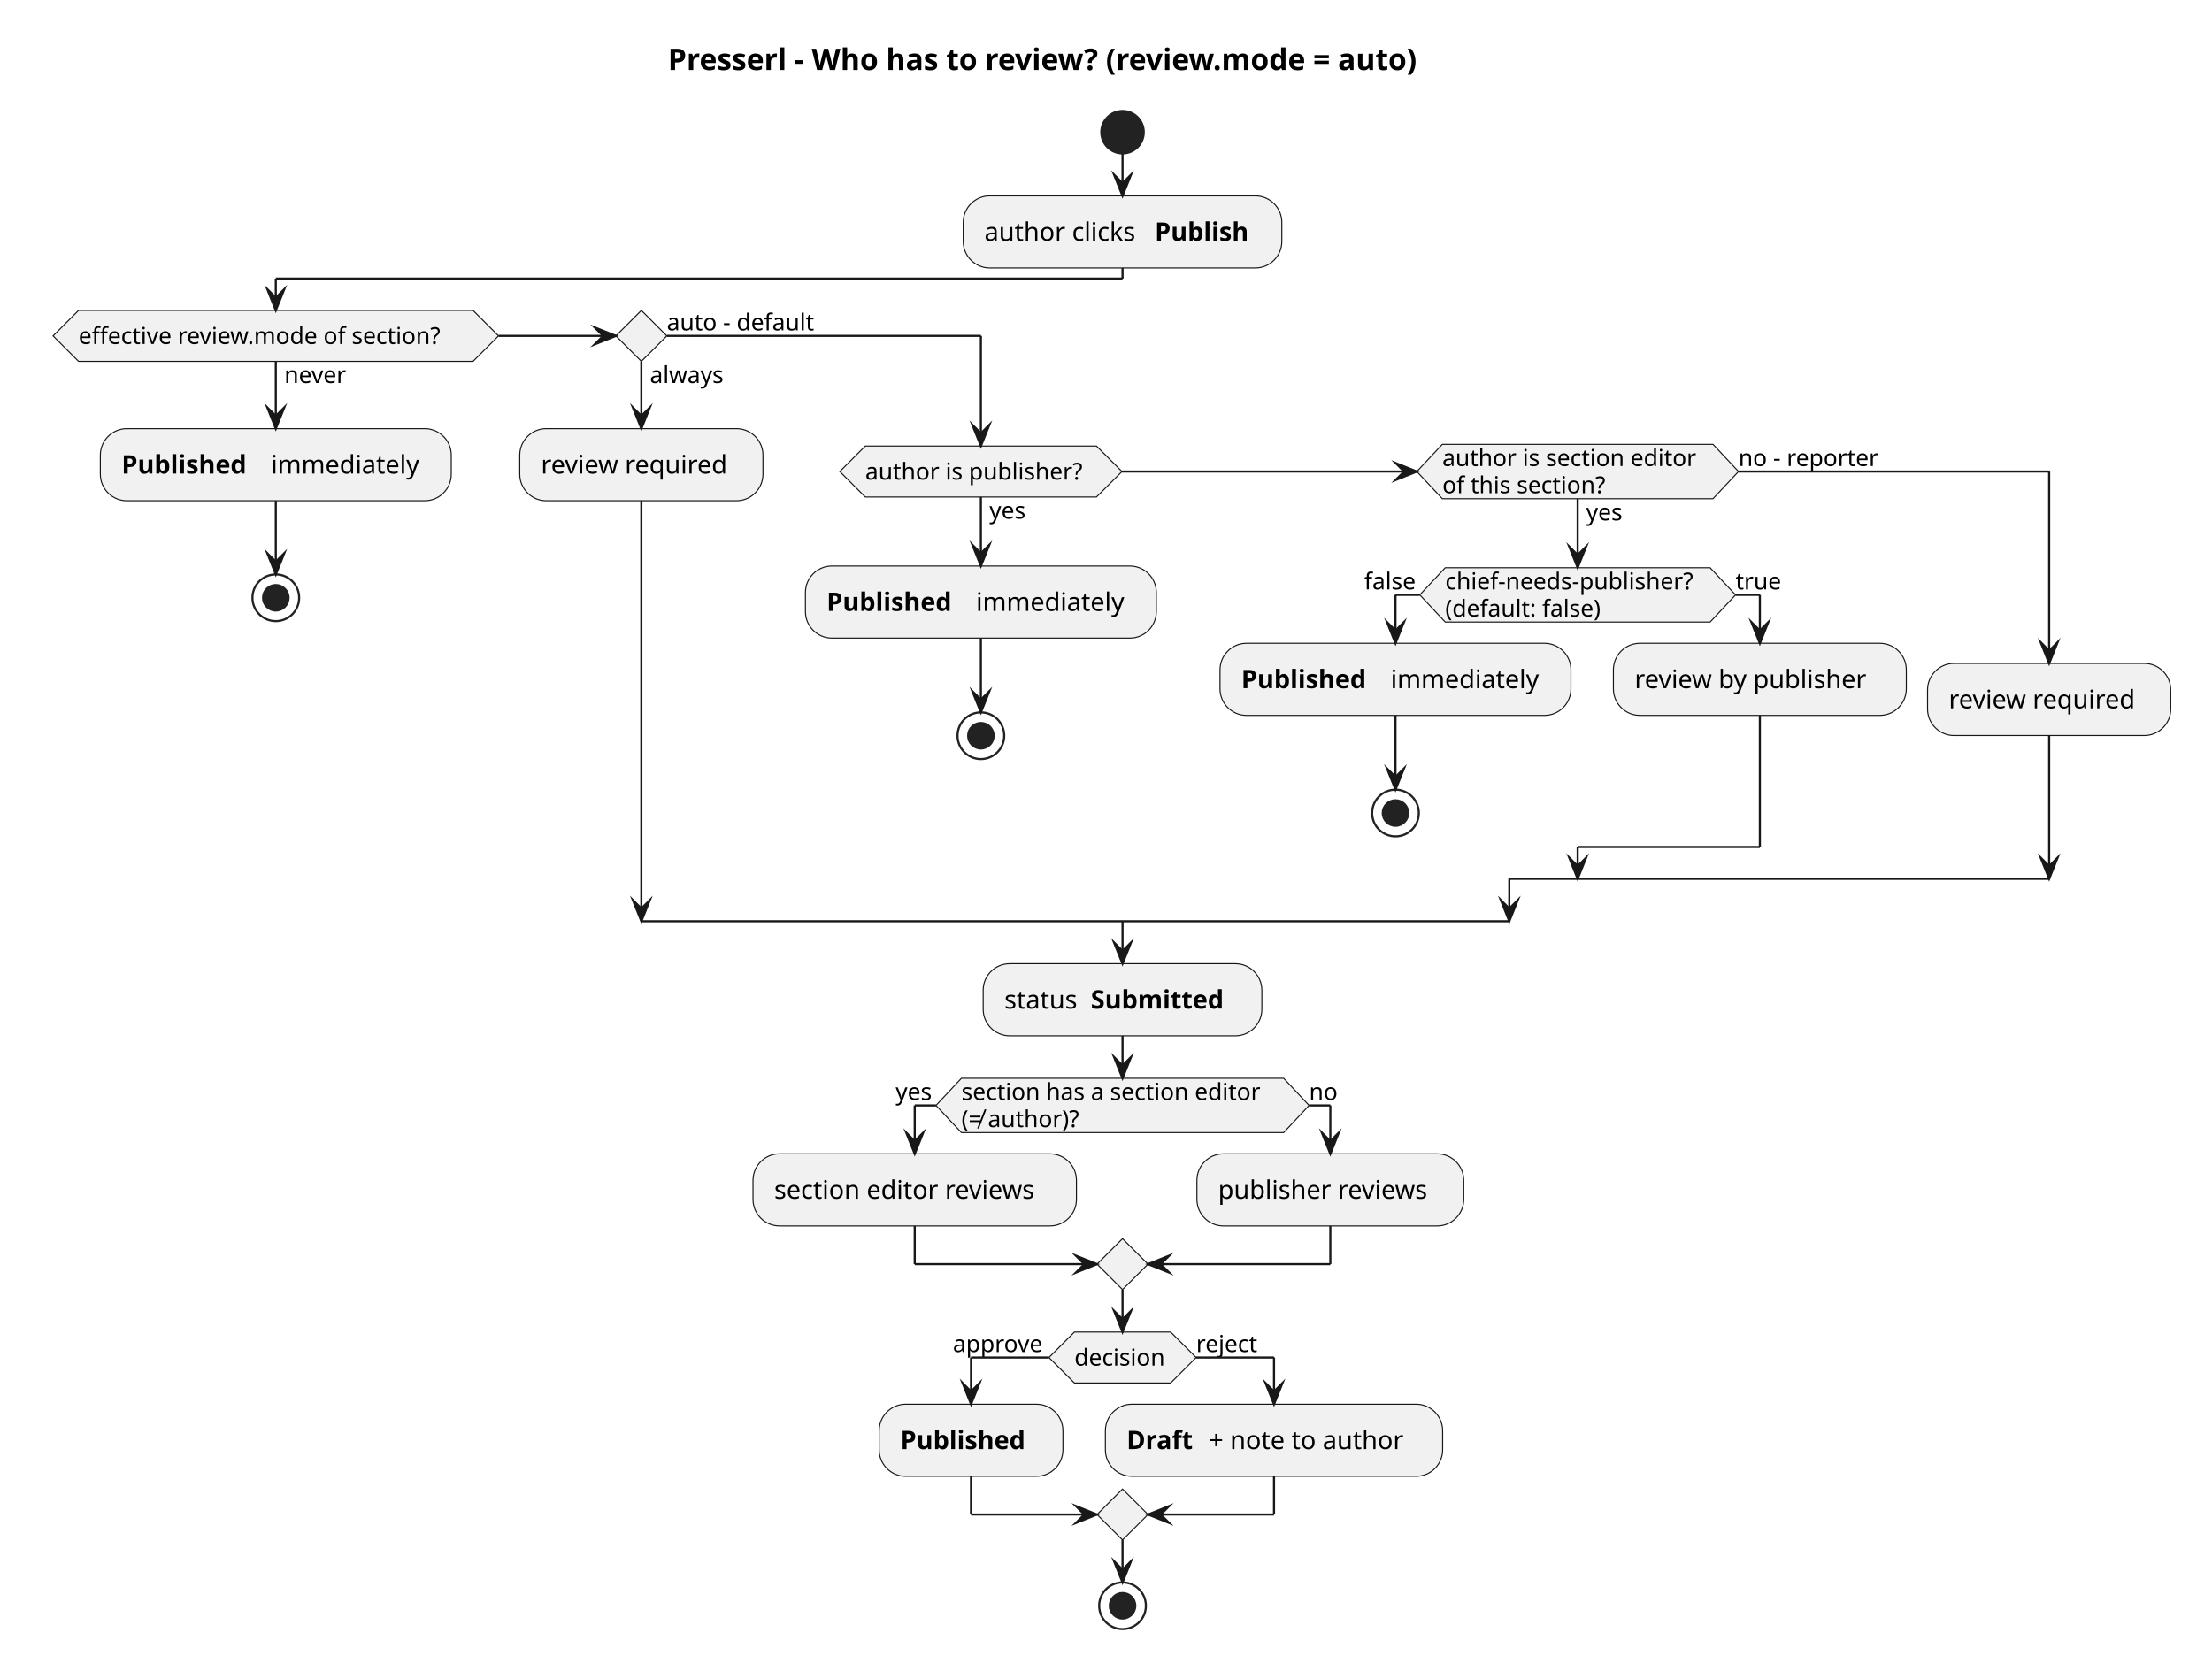
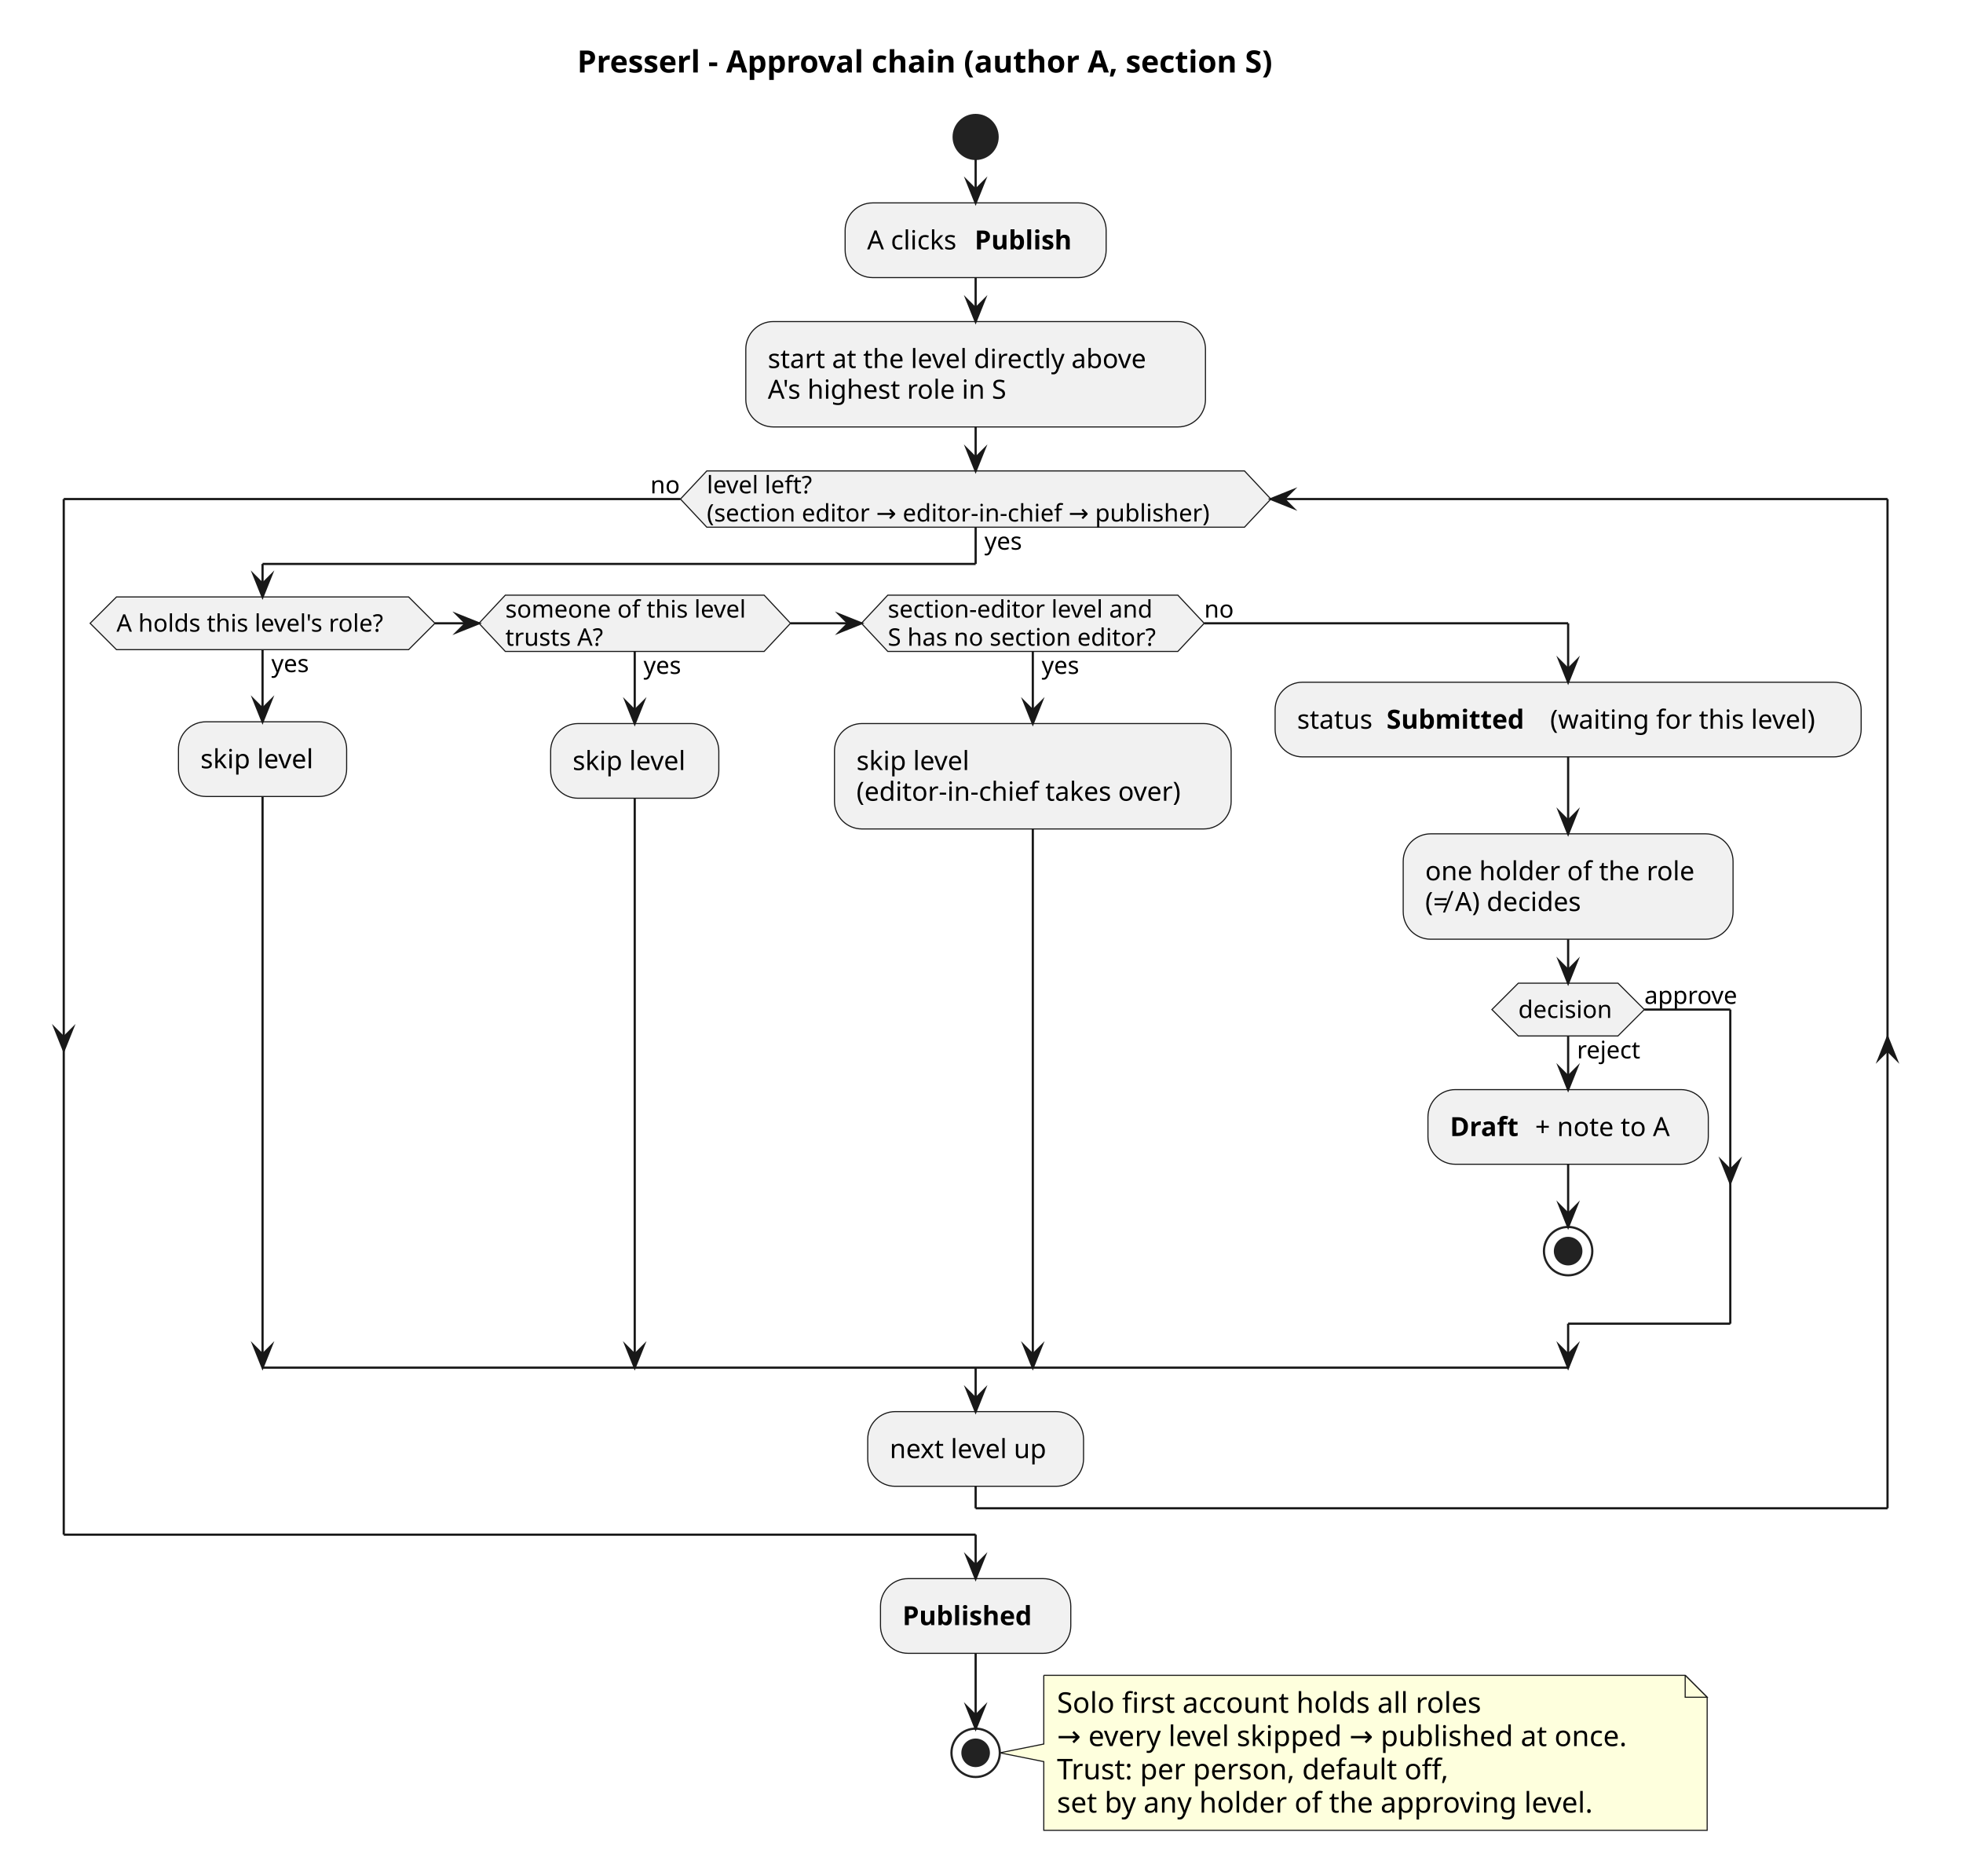
- <svg xmlns="http://www.w3.org/2000/svg" contentStyleType="text/css" data-diagram-type="ACTIVITY" height="787px" preserveAspectRatio="none" style="width:1042px;height:787px;background:#FFFFFF;" version="1.1" viewBox="0 0 1042 787" width="1042px" zoomAndPan="magnify">
+ <svg xmlns="http://www.w3.org/2000/svg" contentStyleType="text/css" data-diagram-type="ACTIVITY" height="853px" preserveAspectRatio="none" style="width:893px;height:853px;background:#FFFFFF;" version="1.1" viewBox="0 0 893 853" width="893px" zoomAndPan="magnify">
  <defs />
  <g>
    <g class="title" data-source-line="1">
-       <text fill="#000000" font-family="Sans-Serif" font-size="14" font-weight="700" lengthAdjust="spacing" textLength="411.332" x="314.617" y="32.995">Presserl - Who has to review? (review.mode = auto)</text>
+       <text fill="#000000" font-family="Sans-Serif" font-size="14" font-weight="700" lengthAdjust="spacing" textLength="366.536" x="262.565" y="32.995">Presserl - Approval chain (author A, section S)</text>
    </g>
-     <ellipse cx="528.783" cy="62.297" fill="#222222" rx="10" ry="10" style="stroke:#222222;stroke-width:1;" />
-     <rect fill="#F1F1F1" height="33.969" rx="12.5" ry="12.5" style="stroke:#181818;stroke-width:0.5;" width="150.078" x="453.744" y="92.297" />
-     <text fill="#000000" font-family="Sans-Serif" font-size="12" lengthAdjust="spacing" textLength="76.424" x="463.744" y="113.436">author clicks</text>
-     <text fill="#000000" font-family="Sans-Serif" font-size="12" font-weight="700" lengthAdjust="spacing" textLength="49.84" x="543.983" y="113.436">Publish</text>
-     <polygon fill="#F1F1F1" points="37,146.266,222.834,146.266,234.834,158.266,222.834,170.266,37,170.266,25,158.266,37,146.266" style="stroke:#181818;stroke-width:0.5;stroke-linejoin:miter;stroke-miterlimit:10;" />
-     <text fill="#000000" font-family="Sans-Serif" font-size="11" lengthAdjust="spacing" textLength="31.539" x="133.917" y="180.476">never</text>
-     <text fill="#000000" font-family="Sans-Serif" font-size="11" lengthAdjust="spacing" textLength="185.834" x="37" y="162.074">effective review.mode of section?</text>
-     <rect fill="#F1F1F1" height="33.969" rx="12.5" ry="12.5" style="stroke:#181818;stroke-width:0.5;" width="165.307" x="47.264" y="201.976" />
-     <text fill="#000000" font-family="Sans-Serif" font-size="12" font-weight="700" lengthAdjust="spacing" textLength="66.568" x="57.264" y="223.115">Published</text>
-     <text fill="#000000" font-family="Sans-Serif" font-size="12" lengthAdjust="spacing" textLength="74.924" x="127.647" y="223.115">immediately</text>
-     <ellipse cx="129.917" cy="281.655" fill="none" rx="11" ry="11" style="stroke:#222222;stroke-width:1;" />
-     <ellipse cx="129.917" cy="281.655" fill="#222222" rx="6" ry="6" style="stroke:#222222;stroke-width:1;" />
-     <polygon fill="#F1F1F1" points="302.12,146.266,302.12,146.266,314.12,158.266,302.12,170.266,302.12,170.266,290.12,158.266,302.12,146.266" style="stroke:#181818;stroke-width:0.5;stroke-linejoin:miter;stroke-miterlimit:10;" />
-     <text fill="#000000" font-family="Sans-Serif" font-size="11" lengthAdjust="spacing" textLength="37.775" x="306.12" y="180.476">always</text>
-     <text fill="#000000" font-family="Sans-Serif" font-size="11" lengthAdjust="spacing" textLength="74.422" x="314.12" y="155.671">auto - default</text>
-     <rect fill="#F1F1F1" height="33.969" rx="12.5" ry="12.5" style="stroke:#181818;stroke-width:0.5;" width="114.57" x="244.834" y="201.976" />
-     <text fill="#000000" font-family="Sans-Serif" font-size="12" lengthAdjust="spacing" textLength="94.57" x="254.834" y="223.115">review required</text>
-     <polygon fill="#F1F1F1" points="407.603,210.177,516.513,210.177,528.513,222.177,516.513,234.177,407.603,234.177,395.603,222.177,407.603,210.177" style="stroke:#181818;stroke-width:0.5;stroke-linejoin:miter;stroke-miterlimit:10;" />
-     <text fill="#000000" font-family="Sans-Serif" font-size="11" lengthAdjust="spacing" textLength="19.008" x="466.058" y="244.388">yes</text>
-     <text fill="#000000" font-family="Sans-Serif" font-size="11" lengthAdjust="spacing" textLength="108.91" x="407.603" y="225.985">author is publisher?</text>
-     <rect fill="#F1F1F1" height="33.969" rx="12.5" ry="12.5" style="stroke:#181818;stroke-width:0.5;" width="165.307" x="379.405" y="266.692" />
-     <text fill="#000000" font-family="Sans-Serif" font-size="12" font-weight="700" lengthAdjust="spacing" textLength="66.568" x="389.405" y="287.831">Published</text>
-     <text fill="#000000" font-family="Sans-Serif" font-size="12" lengthAdjust="spacing" textLength="74.924" x="459.788" y="287.831">immediately</text>
-     <ellipse cx="462.058" cy="346.661" fill="none" rx="11" ry="11" style="stroke:#222222;stroke-width:1;" />
-     <ellipse cx="462.058" cy="346.661" fill="#222222" rx="6" ry="6" style="stroke:#222222;stroke-width:1;" />
-     <polygon fill="#F1F1F1" points="679.428,209.373,806.944,209.373,818.944,222.177,806.944,234.982,679.428,234.982,667.428,222.177,679.428,209.373" style="stroke:#181818;stroke-width:0.5;stroke-linejoin:miter;stroke-miterlimit:10;" />
-     <text fill="#000000" font-family="Sans-Serif" font-size="11" lengthAdjust="spacing" textLength="19.008" x="747.186" y="245.192">yes</text>
-     <text fill="#000000" font-family="Sans-Serif" font-size="11" lengthAdjust="spacing" textLength="127.515" x="679.428" y="219.583">author is section editor</text>
-     <text fill="#000000" font-family="Sans-Serif" font-size="11" lengthAdjust="spacing" textLength="83.123" x="679.428" y="232.388">of this section?</text>
-     <text fill="#000000" font-family="Sans-Serif" font-size="11" lengthAdjust="spacing" textLength="69.792" x="818.944" y="219.583">no - reporter</text>
-     <polygon fill="#F1F1F1" points="680.809,267.497,805.563,267.497,817.563,280.302,805.563,293.106,680.809,293.106,668.809,280.302,680.809,267.497" style="stroke:#181818;stroke-width:0.5;stroke-linejoin:miter;stroke-miterlimit:10;" />
-     <text fill="#000000" font-family="Sans-Serif" font-size="11" lengthAdjust="spacing" textLength="124.754" x="680.809" y="277.707">chief-needs-publisher?</text>
-     <text fill="#000000" font-family="Sans-Serif" font-size="11" lengthAdjust="spacing" textLength="80.658" x="680.809" y="290.512">(default: false)</text>
-     <text fill="#000000" font-family="Sans-Serif" font-size="11" lengthAdjust="spacing" textLength="26.168" x="642.641" y="277.707">false</text>
-     <text fill="#000000" font-family="Sans-Serif" font-size="11" lengthAdjust="spacing" textLength="22.575" x="817.563" y="277.707">true</text>
-     <rect fill="#F1F1F1" height="33.969" rx="12.5" ry="12.5" style="stroke:#181818;stroke-width:0.5;" width="165.307" x="574.711" y="303.106" />
-     <text fill="#000000" font-family="Sans-Serif" font-size="12" font-weight="700" lengthAdjust="spacing" textLength="66.568" x="584.711" y="324.245">Published</text>
-     <text fill="#000000" font-family="Sans-Serif" font-size="12" lengthAdjust="spacing" textLength="74.924" x="655.094" y="324.245">immediately</text>
-     <ellipse cx="657.365" cy="383.075" fill="none" rx="11" ry="11" style="stroke:#222222;stroke-width:1;" />
-     <ellipse cx="657.365" cy="383.075" fill="#222222" rx="6" ry="6" style="stroke:#222222;stroke-width:1;" />
-     <rect fill="#F1F1F1" height="33.969" rx="12.5" ry="12.5" style="stroke:#181818;stroke-width:0.5;" width="137.978" x="760.018" y="303.106" />
-     <text fill="#000000" font-family="Sans-Serif" font-size="12" lengthAdjust="spacing" textLength="117.978" x="770.018" y="324.245">review by publisher</text>
-     <rect fill="#F1F1F1" height="33.969" rx="12.5" ry="12.5" style="stroke:#181818;stroke-width:0.5;" width="114.57" x="907.997" y="312.595" />
-     <text fill="#000000" font-family="Sans-Serif" font-size="12" lengthAdjust="spacing" textLength="94.57" x="917.997" y="333.733">review required</text>
-     <rect fill="#F1F1F1" height="33.969" rx="12.5" ry="12.5" style="stroke:#181818;stroke-width:0.5;" width="131.281" x="463.143" y="454.075" />
-     <text fill="#000000" font-family="Sans-Serif" font-size="12" lengthAdjust="spacing" textLength="36.873" x="473.143" y="475.214">status</text>
-     <text fill="#000000" font-family="Sans-Serif" font-size="12" font-weight="700" lengthAdjust="spacing" textLength="70.594" x="513.83" y="475.214">Submitted</text>
-     <polygon fill="#F1F1F1" points="452.895,508.044,604.672,508.044,616.672,520.849,604.672,533.653,452.895,533.653,440.895,520.849,452.895,508.044" style="stroke:#181818;stroke-width:0.5;stroke-linejoin:miter;stroke-miterlimit:10;" />
-     <text fill="#000000" font-family="Sans-Serif" font-size="11" lengthAdjust="spacing" textLength="151.776" x="452.895" y="518.254">section has a section editor</text>
-     <text fill="#000000" font-family="Sans-Serif" font-size="11" lengthAdjust="spacing" textLength="63.384" x="452.895" y="531.059">(≠ author)?</text>
-     <text fill="#000000" font-family="Sans-Serif" font-size="11" lengthAdjust="spacing" textLength="19.008" x="421.887" y="518.254">yes</text>
-     <text fill="#000000" font-family="Sans-Serif" font-size="11" lengthAdjust="spacing" textLength="13.702" x="616.672" y="518.254">no</text>
-     <rect fill="#F1F1F1" height="33.969" rx="12.5" ry="12.5" style="stroke:#181818;stroke-width:0.5;" width="152.363" x="354.714" y="543.653" />
-     <text fill="#000000" font-family="Sans-Serif" font-size="12" lengthAdjust="spacing" textLength="132.363" x="364.714" y="564.792">section editor reviews</text>
-     <rect fill="#F1F1F1" height="33.969" rx="12.5" ry="12.5" style="stroke:#181818;stroke-width:0.5;" width="125.697" x="563.823" y="543.653" />
-     <text fill="#000000" font-family="Sans-Serif" font-size="12" lengthAdjust="spacing" textLength="105.697" x="573.823" y="564.792">publisher reviews</text>
-     <polygon fill="#F1F1F1" points="528.783,583.622,540.783,595.622,528.783,607.622,516.783,595.622,528.783,583.622" style="stroke:#181818;stroke-width:0.5;stroke-linejoin:miter;stroke-miterlimit:10;" />
-     <polygon fill="#F1F1F1" points="506.112,627.622,551.455,627.622,563.455,639.622,551.455,651.622,506.112,651.622,494.112,639.622,506.112,627.622" style="stroke:#181818;stroke-width:0.5;stroke-linejoin:miter;stroke-miterlimit:10;" />
-     <text fill="#000000" font-family="Sans-Serif" font-size="11" lengthAdjust="spacing" textLength="45.343" x="506.112" y="643.43">decision</text>
-     <text fill="#000000" font-family="Sans-Serif" font-size="11" lengthAdjust="spacing" textLength="45.235" x="448.877" y="637.028">approve</text>
-     <text fill="#000000" font-family="Sans-Serif" font-size="11" lengthAdjust="spacing" textLength="31.475" x="563.455" y="637.028">reject</text>
-     <rect fill="#F1F1F1" height="33.969" rx="12.5" ry="12.5" style="stroke:#181818;stroke-width:0.5;" width="86.568" x="414.139" y="661.622" />
-     <text fill="#000000" font-family="Sans-Serif" font-size="12" font-weight="700" lengthAdjust="spacing" textLength="66.568" x="424.139" y="682.761">Published</text>
-     <rect fill="#F1F1F1" height="33.969" rx="12.5" ry="12.5" style="stroke:#181818;stroke-width:0.5;" width="158.873" x="520.707" y="661.622" />
-     <text fill="#000000" font-family="Sans-Serif" font-size="12" font-weight="700" lengthAdjust="spacing" textLength="34.934" x="530.707" y="682.761">Draft</text>
-     <text fill="#000000" font-family="Sans-Serif" font-size="12" lengthAdjust="spacing" textLength="100.125" x="569.455" y="682.761">+ note to author</text>
-     <polygon fill="#F1F1F1" points="528.783,701.591,540.783,713.591,528.783,725.591,516.783,713.591,528.783,701.591" style="stroke:#181818;stroke-width:0.5;stroke-linejoin:miter;stroke-miterlimit:10;" />
-     <ellipse cx="528.783" cy="756.591" fill="none" rx="11" ry="11" style="stroke:#222222;stroke-width:1;" />
-     <ellipse cx="528.783" cy="756.591" fill="#222222" rx="6" ry="6" style="stroke:#222222;stroke-width:1;" />
-     <line style="stroke:#181818;stroke-width:1;" x1="528.783" x2="528.783" y1="72.297" y2="92.297" />
-     <polygon fill="#181818" points="524.783,82.297,528.783,92.297,532.783,82.297,528.783,86.297" style="stroke:#181818;stroke-width:1;stroke-linejoin:miter;stroke-miterlimit:10;" />
-     <line style="stroke:#181818;stroke-width:1;" x1="129.917" x2="129.917" y1="235.945" y2="270.655" />
-     <polygon fill="#181818" points="125.917,260.655,129.917,270.655,133.917,260.655,129.917,264.655" style="stroke:#181818;stroke-width:1;stroke-linejoin:miter;stroke-miterlimit:10;" />
-     <line style="stroke:#181818;stroke-width:1;" x1="462.058" x2="462.058" y1="300.661" y2="335.661" />
-     <polygon fill="#181818" points="458.058,325.661,462.058,335.661,466.058,325.661,462.058,329.661" style="stroke:#181818;stroke-width:1;stroke-linejoin:miter;stroke-miterlimit:10;" />
-     <line style="stroke:#181818;stroke-width:1;" x1="657.365" x2="657.365" y1="337.075" y2="372.075" />
-     <polygon fill="#181818" points="653.365,362.075,657.365,372.075,661.365,362.075,657.365,366.075" style="stroke:#181818;stroke-width:1;stroke-linejoin:miter;stroke-miterlimit:10;" />
-     <line style="stroke:#181818;stroke-width:1;" x1="668.809" x2="657.365" y1="280.302" y2="280.302" />
-     <line style="stroke:#181818;stroke-width:1;" x1="657.365" x2="657.365" y1="280.302" y2="303.106" />
-     <polygon fill="#181818" points="653.365,293.106,657.365,303.106,661.365,293.106,657.365,297.106" style="stroke:#181818;stroke-width:1;stroke-linejoin:miter;stroke-miterlimit:10;" />
-     <line style="stroke:#181818;stroke-width:1;" x1="817.563" x2="829.007" y1="280.302" y2="280.302" />
-     <line style="stroke:#181818;stroke-width:1;" x1="829.007" x2="829.007" y1="280.302" y2="303.106" />
-     <polygon fill="#181818" points="825.007,293.106,829.007,303.106,833.007,293.106,829.007,297.106" style="stroke:#181818;stroke-width:1;stroke-linejoin:miter;stroke-miterlimit:10;" />
-     <line style="stroke:#181818;stroke-width:1;" x1="829.007" x2="829.007" y1="337.075" y2="399.075" />
-     <line style="stroke:#181818;stroke-width:1;" x1="829.007" x2="743.186" y1="399.075" y2="399.075" />
-     <line style="stroke:#181818;stroke-width:1;" x1="743.186" x2="743.186" y1="399.075" y2="414.075" />
-     <polygon fill="#181818" points="739.186,404.075,743.186,414.075,747.186,404.075,743.186,408.075" style="stroke:#181818;stroke-width:1;stroke-linejoin:miter;stroke-miterlimit:10;" />
-     <line style="stroke:#181818;stroke-width:1;" x1="462.058" x2="462.058" y1="234.177" y2="266.692" />
-     <polygon fill="#181818" points="458.058,256.692,462.058,266.692,466.058,256.692,462.058,260.692" style="stroke:#181818;stroke-width:1;stroke-linejoin:miter;stroke-miterlimit:10;" />
-     <line style="stroke:#181818;stroke-width:1;" x1="743.186" x2="743.186" y1="234.982" y2="267.497" />
-     <polygon fill="#181818" points="739.186,257.497,743.186,267.497,747.186,257.497,743.186,261.497" style="stroke:#181818;stroke-width:1;stroke-linejoin:miter;stroke-miterlimit:10;" />
-     <line style="stroke:#181818;stroke-width:1;" x1="528.513" x2="667.428" y1="222.177" y2="222.177" />
-     <polygon fill="#181818" points="657.428,218.177,667.428,222.177,657.428,226.177,661.428,222.177" style="stroke:#181818;stroke-width:1;stroke-linejoin:miter;stroke-miterlimit:10;" />
-     <line style="stroke:#181818;stroke-width:1;" x1="314.12" x2="462.058" y1="158.266" y2="158.266" />
-     <line style="stroke:#181818;stroke-width:1;" x1="462.058" x2="462.058" y1="158.266" y2="210.177" />
-     <polygon fill="#181818" points="458.058,200.177,462.058,210.177,466.058,200.177,462.058,204.177" style="stroke:#181818;stroke-width:1;stroke-linejoin:miter;stroke-miterlimit:10;" />
-     <line style="stroke:#181818;stroke-width:1;" x1="818.944" x2="965.282" y1="222.177" y2="222.177" />
-     <line style="stroke:#181818;stroke-width:1;" x1="965.282" x2="965.282" y1="222.177" y2="312.595" />
-     <polygon fill="#181818" points="961.282,302.595,965.282,312.595,969.282,302.595,965.282,306.595" style="stroke:#181818;stroke-width:1;stroke-linejoin:miter;stroke-miterlimit:10;" />
-     <line style="stroke:#181818;stroke-width:1;" x1="965.282" x2="965.282" y1="346.563" y2="414.075" />
-     <polygon fill="#181818" points="961.282,404.075,965.282,414.075,969.282,404.075,965.282,408.075" style="stroke:#181818;stroke-width:1;stroke-linejoin:miter;stroke-miterlimit:10;" />
-     <line style="stroke:#181818;stroke-width:1;" x1="710.986" x2="965.282" y1="414.075" y2="414.075" />
-     <line style="stroke:#181818;stroke-width:1;" x1="129.917" x2="129.917" y1="170.266" y2="201.976" />
-     <polygon fill="#181818" points="125.917,191.976,129.917,201.976,133.917,191.976,129.917,195.976" style="stroke:#181818;stroke-width:1;stroke-linejoin:miter;stroke-miterlimit:10;" />
-     <line style="stroke:#181818;stroke-width:1;" x1="302.12" x2="302.12" y1="170.266" y2="201.976" />
-     <polygon fill="#181818" points="298.12,191.976,302.12,201.976,306.12,191.976,302.12,195.976" style="stroke:#181818;stroke-width:1;stroke-linejoin:miter;stroke-miterlimit:10;" />
-     <line style="stroke:#181818;stroke-width:1;" x1="302.12" x2="302.12" y1="235.945" y2="434.075" />
-     <polygon fill="#181818" points="298.12,424.075,302.12,434.075,306.12,424.075,302.12,428.075" style="stroke:#181818;stroke-width:1;stroke-linejoin:miter;stroke-miterlimit:10;" />
-     <line style="stroke:#181818;stroke-width:1;" x1="234.834" x2="290.12" y1="158.266" y2="158.266" />
-     <polygon fill="#181818" points="280.12,154.266,290.12,158.266,280.12,162.266,284.12,158.266" style="stroke:#181818;stroke-width:1;stroke-linejoin:miter;stroke-miterlimit:10;" />
-     <line style="stroke:#181818;stroke-width:1;" x1="528.783" x2="528.783" y1="126.266" y2="131.266" />
-     <line style="stroke:#181818;stroke-width:1;" x1="528.783" x2="129.917" y1="131.266" y2="131.266" />
-     <line style="stroke:#181818;stroke-width:1;" x1="129.917" x2="129.917" y1="131.266" y2="146.266" />
-     <polygon fill="#181818" points="125.917,136.266,129.917,146.266,133.917,136.266,129.917,140.266" style="stroke:#181818;stroke-width:1;stroke-linejoin:miter;stroke-miterlimit:10;" />
-     <line style="stroke:#181818;stroke-width:1;" x1="710.986" x2="710.986" y1="414.075" y2="434.075" />
-     <polygon fill="#181818" points="706.986,424.075,710.986,434.075,714.986,424.075,710.986,428.075" style="stroke:#181818;stroke-width:1;stroke-linejoin:miter;stroke-miterlimit:10;" />
-     <line style="stroke:#181818;stroke-width:1;" x1="302.12" x2="710.986" y1="434.075" y2="434.075" />
-     <line style="stroke:#181818;stroke-width:1;" x1="528.783" x2="528.783" y1="434.075" y2="454.075" />
-     <polygon fill="#181818" points="524.783,444.075,528.783,454.075,532.783,444.075,528.783,448.075" style="stroke:#181818;stroke-width:1;stroke-linejoin:miter;stroke-miterlimit:10;" />
-     <line style="stroke:#181818;stroke-width:1;" x1="440.895" x2="430.895" y1="520.849" y2="520.849" />
-     <line style="stroke:#181818;stroke-width:1;" x1="430.895" x2="430.895" y1="520.849" y2="543.653" />
-     <polygon fill="#181818" points="426.895,533.653,430.895,543.653,434.895,533.653,430.895,537.653" style="stroke:#181818;stroke-width:1;stroke-linejoin:miter;stroke-miterlimit:10;" />
-     <line style="stroke:#181818;stroke-width:1;" x1="616.672" x2="626.672" y1="520.849" y2="520.849" />
-     <line style="stroke:#181818;stroke-width:1;" x1="626.672" x2="626.672" y1="520.849" y2="543.653" />
-     <polygon fill="#181818" points="622.672,533.653,626.672,543.653,630.672,533.653,626.672,537.653" style="stroke:#181818;stroke-width:1;stroke-linejoin:miter;stroke-miterlimit:10;" />
-     <line style="stroke:#181818;stroke-width:1;" x1="430.895" x2="430.895" y1="577.622" y2="595.622" />
-     <line style="stroke:#181818;stroke-width:1;" x1="430.895" x2="516.783" y1="595.622" y2="595.622" />
-     <polygon fill="#181818" points="506.783,591.622,516.783,595.622,506.783,599.622,510.783,595.622" style="stroke:#181818;stroke-width:1;stroke-linejoin:miter;stroke-miterlimit:10;" />
-     <line style="stroke:#181818;stroke-width:1;" x1="626.672" x2="626.672" y1="577.622" y2="595.622" />
-     <line style="stroke:#181818;stroke-width:1;" x1="626.672" x2="540.783" y1="595.622" y2="595.622" />
-     <polygon fill="#181818" points="550.783,591.622,540.783,595.622,550.783,599.622,546.783,595.622" style="stroke:#181818;stroke-width:1;stroke-linejoin:miter;stroke-miterlimit:10;" />
-     <line style="stroke:#181818;stroke-width:1;" x1="528.783" x2="528.783" y1="488.044" y2="508.044" />
-     <polygon fill="#181818" points="524.783,498.044,528.783,508.044,532.783,498.044,528.783,502.044" style="stroke:#181818;stroke-width:1;stroke-linejoin:miter;stroke-miterlimit:10;" />
-     <line style="stroke:#181818;stroke-width:1;" x1="494.112" x2="457.423" y1="639.622" y2="639.622" />
-     <line style="stroke:#181818;stroke-width:1;" x1="457.423" x2="457.423" y1="639.622" y2="661.622" />
-     <polygon fill="#181818" points="453.423,651.622,457.423,661.622,461.423,651.622,457.423,655.622" style="stroke:#181818;stroke-width:1;stroke-linejoin:miter;stroke-miterlimit:10;" />
-     <line style="stroke:#181818;stroke-width:1;" x1="563.455" x2="600.144" y1="639.622" y2="639.622" />
-     <line style="stroke:#181818;stroke-width:1;" x1="600.144" x2="600.144" y1="639.622" y2="661.622" />
-     <polygon fill="#181818" points="596.144,651.622,600.144,661.622,604.144,651.622,600.144,655.622" style="stroke:#181818;stroke-width:1;stroke-linejoin:miter;stroke-miterlimit:10;" />
-     <line style="stroke:#181818;stroke-width:1;" x1="457.423" x2="457.423" y1="695.591" y2="713.591" />
-     <line style="stroke:#181818;stroke-width:1;" x1="457.423" x2="516.783" y1="713.591" y2="713.591" />
-     <polygon fill="#181818" points="506.783,709.591,516.783,713.591,506.783,717.591,510.783,713.591" style="stroke:#181818;stroke-width:1;stroke-linejoin:miter;stroke-miterlimit:10;" />
-     <line style="stroke:#181818;stroke-width:1;" x1="600.144" x2="600.144" y1="695.591" y2="713.591" />
-     <line style="stroke:#181818;stroke-width:1;" x1="600.144" x2="540.783" y1="713.591" y2="713.591" />
-     <polygon fill="#181818" points="550.783,709.591,540.783,713.591,550.783,717.591,546.783,713.591" style="stroke:#181818;stroke-width:1;stroke-linejoin:miter;stroke-miterlimit:10;" />
-     <line style="stroke:#181818;stroke-width:1;" x1="528.783" x2="528.783" y1="607.622" y2="627.622" />
-     <polygon fill="#181818" points="524.783,617.622,528.783,627.622,532.783,617.622,528.783,621.622" style="stroke:#181818;stroke-width:1;stroke-linejoin:miter;stroke-miterlimit:10;" />
-     <line style="stroke:#181818;stroke-width:1;" x1="528.783" x2="528.783" y1="725.591" y2="745.591" />
-     <polygon fill="#181818" points="524.783,735.591,528.783,745.591,532.783,735.591,528.783,739.591" style="stroke:#181818;stroke-width:1;stroke-linejoin:miter;stroke-miterlimit:10;" />
+     <ellipse cx="443.833" cy="62.297" fill="#222222" rx="10" ry="10" style="stroke:#222222;stroke-width:1;" />
+     <rect fill="#F1F1F1" height="33.969" rx="12.5" ry="12.5" style="stroke:#181818;stroke-width:0.5;" width="118.742" x="384.462" y="92.297" />
+     <text fill="#000000" font-family="Sans-Serif" font-size="12" lengthAdjust="spacing" textLength="45.088" x="394.462" y="113.436">A clicks</text>
+     <text fill="#000000" font-family="Sans-Serif" font-size="12" font-weight="700" lengthAdjust="spacing" textLength="49.84" x="443.364" y="113.436">Publish</text>
+     <rect fill="#F1F1F1" height="47.938" rx="12.5" ry="12.5" style="stroke:#181818;stroke-width:0.5;" width="209.111" x="339.277" y="146.266" />
+     <text fill="#000000" font-family="Sans-Serif" font-size="12" lengthAdjust="spacing" textLength="189.111" x="349.277" y="167.404">start at the level directly above</text>
+     <text fill="#000000" font-family="Sans-Serif" font-size="12" lengthAdjust="spacing" textLength="119.068" x="349.277" y="181.373">A's highest role in S</text>
+     <polygon fill="#F1F1F1" points="53,271.523,185.881,271.523,197.881,283.523,185.881,295.523,53,295.523,41,283.523,53,271.523" style="stroke:#181818;stroke-width:0.5;stroke-linejoin:miter;stroke-miterlimit:10;" />
+     <text fill="#000000" font-family="Sans-Serif" font-size="11" lengthAdjust="spacing" textLength="19.008" x="123.44" y="305.733">yes</text>
+     <text fill="#000000" font-family="Sans-Serif" font-size="11" lengthAdjust="spacing" textLength="132.881" x="53" y="287.331">A holds this level's role?</text>
+     <rect fill="#F1F1F1" height="33.969" rx="12.5" ry="12.5" style="stroke:#181818;stroke-width:0.5;" width="76.502" x="81.189" y="328.328" />
+     <text fill="#000000" font-family="Sans-Serif" font-size="12" lengthAdjust="spacing" textLength="56.502" x="91.189" y="349.466">skip level</text>
+     <polygon fill="#F1F1F1" points="229.881,270.718,347.615,270.718,359.615,283.523,347.615,296.328,229.881,296.328,217.881,283.523,229.881,270.718" style="stroke:#181818;stroke-width:0.5;stroke-linejoin:miter;stroke-miterlimit:10;" />
+     <text fill="#000000" font-family="Sans-Serif" font-size="11" lengthAdjust="spacing" textLength="19.008" x="292.748" y="306.538">yes</text>
+     <text fill="#000000" font-family="Sans-Serif" font-size="11" lengthAdjust="spacing" textLength="117.734" x="229.881" y="280.929">someone of this level</text>
+     <text fill="#000000" font-family="Sans-Serif" font-size="11" lengthAdjust="spacing" textLength="48.442" x="229.881" y="293.733">trusts A?</text>
+     <rect fill="#F1F1F1" height="33.969" rx="12.5" ry="12.5" style="stroke:#181818;stroke-width:0.5;" width="76.502" x="250.497" y="329.132" />
+     <text fill="#000000" font-family="Sans-Serif" font-size="12" lengthAdjust="spacing" textLength="56.502" x="260.497" y="350.271">skip level</text>
+     <polygon fill="#F1F1F1" points="403.871,270.718,535.812,270.718,547.812,283.523,535.812,296.328,403.871,296.328,391.871,283.523,403.871,270.718" style="stroke:#181818;stroke-width:0.5;stroke-linejoin:miter;stroke-miterlimit:10;" />
+     <text fill="#000000" font-family="Sans-Serif" font-size="11" lengthAdjust="spacing" textLength="19.008" x="473.842" y="306.538">yes</text>
+     <text fill="#000000" font-family="Sans-Serif" font-size="11" lengthAdjust="spacing" textLength="129.803" x="403.871" y="280.929">section-editor level and</text>
+     <text fill="#000000" font-family="Sans-Serif" font-size="11" lengthAdjust="spacing" textLength="131.941" x="403.871" y="293.733">S has no section editor?</text>
+     <text fill="#000000" font-family="Sans-Serif" font-size="11" lengthAdjust="spacing" textLength="13.702" x="547.812" y="280.929">no</text>
+     <rect fill="#F1F1F1" height="47.938" rx="12.5" ry="12.5" style="stroke:#181818;stroke-width:0.5;" width="180.453" x="379.615" y="329.132" />
+     <text fill="#000000" font-family="Sans-Serif" font-size="12" lengthAdjust="spacing" textLength="56.502" x="389.615" y="350.271">skip level</text>
+     <text fill="#000000" font-family="Sans-Serif" font-size="12" lengthAdjust="spacing" textLength="160.453" x="389.615" y="364.24">(editor-in-chief takes over)</text>
+     <rect fill="#F1F1F1" height="33.969" rx="12.5" ry="12.5" style="stroke:#181818;stroke-width:0.5;" width="266.598" x="580.068" y="310.322" />
+     <text fill="#000000" font-family="Sans-Serif" font-size="12" lengthAdjust="spacing" textLength="36.873" x="590.068" y="331.46">status</text>
+     <text fill="#000000" font-family="Sans-Serif" font-size="12" font-weight="700" lengthAdjust="spacing" textLength="70.594" x="630.756" y="331.46">Submitted</text>
+     <text fill="#000000" font-family="Sans-Serif" font-size="12" lengthAdjust="spacing" textLength="131.502" x="705.164" y="331.46">(waiting for this level)</text>
+     <rect fill="#F1F1F1" height="47.938" rx="12.5" ry="12.5" style="stroke:#181818;stroke-width:0.5;" width="150.055" x="638.34" y="379.291" />
+     <text fill="#000000" font-family="Sans-Serif" font-size="12" lengthAdjust="spacing" textLength="130.055" x="648.34" y="400.429">one holder of the role</text>
+     <text fill="#000000" font-family="Sans-Serif" font-size="12" lengthAdjust="spacing" textLength="81.439" x="648.34" y="414.398">(≠ A) decides</text>
+     <rect fill="#F1F1F1" height="33.969" rx="12.5" ry="12.5" style="stroke:#181818;stroke-width:0.5;" width="127.537" x="649.599" y="495.63" />
+     <text fill="#000000" font-family="Sans-Serif" font-size="12" font-weight="700" lengthAdjust="spacing" textLength="34.934" x="659.599" y="516.769">Draft</text>
+     <text fill="#000000" font-family="Sans-Serif" font-size="12" lengthAdjust="spacing" textLength="68.789" x="698.347" y="516.769">+ note to A</text>
+     <ellipse cx="713.367" cy="569.115" fill="none" rx="11" ry="11" style="stroke:#222222;stroke-width:1;" />
+     <ellipse cx="713.367" cy="569.115" fill="#222222" rx="6" ry="6" style="stroke:#222222;stroke-width:1;" />
+     <polygon fill="#F1F1F1" points="690.696,447.228,736.039,447.228,748.039,459.228,736.039,471.228,690.696,471.228,678.696,459.228,690.696,447.228" style="stroke:#181818;stroke-width:0.5;stroke-linejoin:miter;stroke-miterlimit:10;" />
+     <text fill="#000000" font-family="Sans-Serif" font-size="11" lengthAdjust="spacing" textLength="31.475" x="717.367" y="481.438">reject</text>
+     <text fill="#000000" font-family="Sans-Serif" font-size="11" lengthAdjust="spacing" textLength="45.343" x="690.696" y="463.036">decision</text>
+     <text fill="#000000" font-family="Sans-Serif" font-size="11" lengthAdjust="spacing" textLength="45.235" x="748.039" y="456.634">approve</text>
+     <rect fill="#F1F1F1" height="33.969" rx="12.5" ry="12.5" style="stroke:#181818;stroke-width:0.5;" width="98.182" x="394.742" y="642.115" />
+     <text fill="#000000" font-family="Sans-Serif" font-size="12" lengthAdjust="spacing" textLength="78.182" x="404.742" y="663.253">next level up</text>
+     <polygon fill="#F1F1F1" points="321.541,214.203,566.125,214.203,578.125,227.008,566.125,239.812,321.541,239.812,309.541,227.008,321.541,214.203" style="stroke:#181818;stroke-width:0.5;stroke-linejoin:miter;stroke-miterlimit:10;" />
+     <text fill="#000000" font-family="Sans-Serif" font-size="11" lengthAdjust="spacing" textLength="19.008" x="447.833" y="250.023">yes</text>
+     <text fill="#000000" font-family="Sans-Serif" font-size="11" lengthAdjust="spacing" textLength="53.502" x="321.541" y="224.414">level left?</text>
+     <text fill="#000000" font-family="Sans-Serif" font-size="11" lengthAdjust="spacing" textLength="244.583" x="321.541" y="237.218">(section editor → editor-in-chief → publisher)</text>
+     <text fill="#000000" font-family="Sans-Serif" font-size="11" lengthAdjust="spacing" textLength="13.702" x="295.84" y="224.414">no</text>
+     <rect fill="#F1F1F1" height="33.969" rx="12.5" ry="12.5" style="stroke:#181818;stroke-width:0.5;" width="86.568" x="400.549" y="718.083" />
+     <text fill="#000000" font-family="Sans-Serif" font-size="12" font-weight="700" lengthAdjust="spacing" textLength="66.568" x="410.549" y="739.222">Published</text>
+     <path d="M474.833,762.052 L474.833,793.318 L454.833,797.318 L474.833,801.318 L474.833,832.583 A0,0 0 0 0 474.833,832.583 L776.615,832.583 A0,0 0 0 0 776.615,832.583 L776.615,772.052 L766.615,762.052 L474.833,762.052 A0,0 0 0 0 474.833,762.052" fill="#FEFFDD" style="stroke:#181818;stroke-width:0.5;" />
+     <path d="M766.615,762.052 L766.615,772.052 L776.615,772.052 L766.615,762.052" fill="#FEFFDD" style="stroke:#181818;stroke-width:0.5;" />
+     <text fill="#000000" font-family="Sans-Serif" font-size="13" lengthAdjust="spacing" textLength="207.327" x="480.833" y="779.119">Solo first account holds all roles</text>
+     <text fill="#000000" font-family="Sans-Serif" font-size="13" lengthAdjust="spacing" textLength="280.782" x="480.833" y="794.252">→ every level skipped → published at once.</text>
+     <text fill="#000000" font-family="Sans-Serif" font-size="13" lengthAdjust="spacing" textLength="191.572" x="480.833" y="809.385">Trust: per person, default off,</text>
+     <text fill="#000000" font-family="Sans-Serif" font-size="13" lengthAdjust="spacing" textLength="264.513" x="480.833" y="824.518">set by any holder of the approving level.</text>
+     <ellipse cx="443.833" cy="797.318" fill="none" rx="11" ry="11" style="stroke:#222222;stroke-width:1;" />
+     <ellipse cx="443.833" cy="797.318" fill="#222222" rx="6" ry="6" style="stroke:#222222;stroke-width:1;" />
+     <line style="stroke:#181818;stroke-width:1;" x1="443.833" x2="443.833" y1="72.297" y2="92.297" />
+     <polygon fill="#181818" points="439.833,82.297,443.833,92.297,447.833,82.297,443.833,86.297" style="stroke:#181818;stroke-width:1;stroke-linejoin:miter;stroke-miterlimit:10;" />
+     <line style="stroke:#181818;stroke-width:1;" x1="443.833" x2="443.833" y1="126.266" y2="146.266" />
+     <polygon fill="#181818" points="439.833,136.266,443.833,146.266,447.833,136.266,443.833,140.266" style="stroke:#181818;stroke-width:1;stroke-linejoin:miter;stroke-miterlimit:10;" />
+     <line style="stroke:#181818;stroke-width:1;" x1="713.367" x2="713.367" y1="344.291" y2="379.291" />
+     <polygon fill="#181818" points="709.367,369.291,713.367,379.291,717.367,369.291,713.367,373.291" style="stroke:#181818;stroke-width:1;stroke-linejoin:miter;stroke-miterlimit:10;" />
+     <line style="stroke:#181818;stroke-width:1;" x1="713.367" x2="713.367" y1="529.599" y2="558.115" />
+     <polygon fill="#181818" points="709.367,548.115,713.367,558.115,717.367,548.115,713.367,552.115" style="stroke:#181818;stroke-width:1;stroke-linejoin:miter;stroke-miterlimit:10;" />
+     <line style="stroke:#181818;stroke-width:1;" x1="713.367" x2="713.367" y1="471.228" y2="495.63" />
+     <polygon fill="#181818" points="709.367,485.63,713.367,495.63,717.367,485.63,713.367,489.63" style="stroke:#181818;stroke-width:1;stroke-linejoin:miter;stroke-miterlimit:10;" />
+     <line style="stroke:#181818;stroke-width:1;" x1="748.039" x2="787.136" y1="459.228" y2="459.228" />
+     <polygon fill="#181818" points="783.136,528.115,787.136,538.115,791.136,528.115,787.136,532.115" style="stroke:#181818;stroke-width:1;stroke-linejoin:miter;stroke-miterlimit:10;" />
+     <line style="stroke:#181818;stroke-width:1;" x1="787.136" x2="787.136" y1="459.228" y2="602.115" />
+     <line style="stroke:#181818;stroke-width:1;" x1="787.136" x2="713.367" y1="602.115" y2="602.115" />
+     <line style="stroke:#181818;stroke-width:1;" x1="713.367" x2="713.367" y1="602.115" y2="622.115" />
+     <polygon fill="#181818" points="709.367,612.115,713.367,622.115,717.367,612.115,713.367,616.115" style="stroke:#181818;stroke-width:1;stroke-linejoin:miter;stroke-miterlimit:10;" />
+     <line style="stroke:#181818;stroke-width:1;" x1="713.367" x2="713.367" y1="427.228" y2="447.228" />
+     <polygon fill="#181818" points="709.367,437.228,713.367,447.228,717.367,437.228,713.367,441.228" style="stroke:#181818;stroke-width:1;stroke-linejoin:miter;stroke-miterlimit:10;" />
+     <line style="stroke:#181818;stroke-width:1;" x1="119.44" x2="119.44" y1="295.523" y2="328.328" />
+     <polygon fill="#181818" points="115.44,318.328,119.44,328.328,123.44,318.328,119.44,322.328" style="stroke:#181818;stroke-width:1;stroke-linejoin:miter;stroke-miterlimit:10;" />
+     <line style="stroke:#181818;stroke-width:1;" x1="119.44" x2="119.44" y1="362.296" y2="622.115" />
+     <polygon fill="#181818" points="115.44,612.115,119.44,622.115,123.44,612.115,119.44,616.115" style="stroke:#181818;stroke-width:1;stroke-linejoin:miter;stroke-miterlimit:10;" />
+     <line style="stroke:#181818;stroke-width:1;" x1="288.748" x2="288.748" y1="296.328" y2="329.132" />
+     <polygon fill="#181818" points="284.748,319.132,288.748,329.132,292.748,319.132,288.748,323.132" style="stroke:#181818;stroke-width:1;stroke-linejoin:miter;stroke-miterlimit:10;" />
+     <line style="stroke:#181818;stroke-width:1;" x1="288.748" x2="288.748" y1="363.101" y2="622.115" />
+     <polygon fill="#181818" points="284.748,612.115,288.748,622.115,292.748,612.115,288.748,616.115" style="stroke:#181818;stroke-width:1;stroke-linejoin:miter;stroke-miterlimit:10;" />
+     <line style="stroke:#181818;stroke-width:1;" x1="469.842" x2="469.842" y1="296.328" y2="329.132" />
+     <polygon fill="#181818" points="465.842,319.132,469.842,329.132,473.842,319.132,469.842,323.132" style="stroke:#181818;stroke-width:1;stroke-linejoin:miter;stroke-miterlimit:10;" />
+     <line style="stroke:#181818;stroke-width:1;" x1="469.842" x2="469.842" y1="377.07" y2="622.115" />
+     <polygon fill="#181818" points="465.842,612.115,469.842,622.115,473.842,612.115,469.842,616.115" style="stroke:#181818;stroke-width:1;stroke-linejoin:miter;stroke-miterlimit:10;" />
+     <line style="stroke:#181818;stroke-width:1;" x1="197.881" x2="217.881" y1="283.523" y2="283.523" />
+     <polygon fill="#181818" points="207.881,279.523,217.881,283.523,207.881,287.523,211.881,283.523" style="stroke:#181818;stroke-width:1;stroke-linejoin:miter;stroke-miterlimit:10;" />
+     <line style="stroke:#181818;stroke-width:1;" x1="359.615" x2="391.871" y1="283.523" y2="283.523" />
+     <polygon fill="#181818" points="381.871,279.523,391.871,283.523,381.871,287.523,385.871,283.523" style="stroke:#181818;stroke-width:1;stroke-linejoin:miter;stroke-miterlimit:10;" />
+     <line style="stroke:#181818;stroke-width:1;" x1="443.833" x2="443.833" y1="239.812" y2="256.523" />
+     <line style="stroke:#181818;stroke-width:1;" x1="443.833" x2="119.44" y1="256.523" y2="256.523" />
+     <line style="stroke:#181818;stroke-width:1;" x1="119.44" x2="119.44" y1="256.523" y2="271.523" />
+     <polygon fill="#181818" points="115.44,261.523,119.44,271.523,123.44,261.523,119.44,265.523" style="stroke:#181818;stroke-width:1;stroke-linejoin:miter;stroke-miterlimit:10;" />
+     <line style="stroke:#181818;stroke-width:1;" x1="547.812" x2="713.367" y1="283.523" y2="283.523" />
+     <line style="stroke:#181818;stroke-width:1;" x1="713.367" x2="713.367" y1="283.523" y2="310.322" />
+     <polygon fill="#181818" points="709.367,300.322,713.367,310.322,717.367,300.322,713.367,304.322" style="stroke:#181818;stroke-width:1;stroke-linejoin:miter;stroke-miterlimit:10;" />
+     <line style="stroke:#181818;stroke-width:1;" x1="119.44" x2="713.367" y1="622.115" y2="622.115" />
+     <line style="stroke:#181818;stroke-width:1;" x1="443.833" x2="443.833" y1="622.115" y2="642.115" />
+     <polygon fill="#181818" points="439.833,632.115,443.833,642.115,447.833,632.115,443.833,636.115" style="stroke:#181818;stroke-width:1;stroke-linejoin:miter;stroke-miterlimit:10;" />
+     <line style="stroke:#181818;stroke-width:1;" x1="443.833" x2="443.833" y1="676.083" y2="686.083" />
+     <line style="stroke:#181818;stroke-width:1;" x1="443.833" x2="858.666" y1="686.083" y2="686.083" />
+     <polygon fill="#181818" points="854.666,481.841,858.666,471.841,862.666,481.841,858.666,477.841" style="stroke:#181818;stroke-width:1;stroke-linejoin:miter;stroke-miterlimit:10;" />
+     <line style="stroke:#181818;stroke-width:1;" x1="858.666" x2="858.666" y1="227.008" y2="686.083" />
+     <line style="stroke:#181818;stroke-width:1;" x1="858.666" x2="578.125" y1="227.008" y2="227.008" />
+     <polygon fill="#181818" points="588.125,223.008,578.125,227.008,588.125,231.008,584.125,227.008" style="stroke:#181818;stroke-width:1;stroke-linejoin:miter;stroke-miterlimit:10;" />
+     <line style="stroke:#181818;stroke-width:1;" x1="309.541" x2="29" y1="227.008" y2="227.008" />
+     <polygon fill="#181818" points="25,467.841,29,477.841,33,467.841,29,471.841" style="stroke:#181818;stroke-width:1;stroke-linejoin:miter;stroke-miterlimit:10;" />
+     <line style="stroke:#181818;stroke-width:1;" x1="29" x2="29" y1="227.008" y2="698.083" />
+     <line style="stroke:#181818;stroke-width:1;" x1="29" x2="443.833" y1="698.083" y2="698.083" />
+     <line style="stroke:#181818;stroke-width:1;" x1="443.833" x2="443.833" y1="698.083" y2="718.083" />
+     <polygon fill="#181818" points="439.833,708.083,443.833,718.083,447.833,708.083,443.833,712.083" style="stroke:#181818;stroke-width:1;stroke-linejoin:miter;stroke-miterlimit:10;" />
+     <line style="stroke:#181818;stroke-width:1;" x1="443.833" x2="443.833" y1="194.203" y2="214.203" />
+     <polygon fill="#181818" points="439.833,204.203,443.833,214.203,447.833,204.203,443.833,208.203" style="stroke:#181818;stroke-width:1;stroke-linejoin:miter;stroke-miterlimit:10;" />
+     <line style="stroke:#181818;stroke-width:1;" x1="443.833" x2="443.833" y1="752.052" y2="786.318" />
+     <polygon fill="#181818" points="439.833,776.318,443.833,786.318,447.833,776.318,443.833,780.318" style="stroke:#181818;stroke-width:1;stroke-linejoin:miter;stroke-miterlimit:10;" />
  </g>
</svg>
